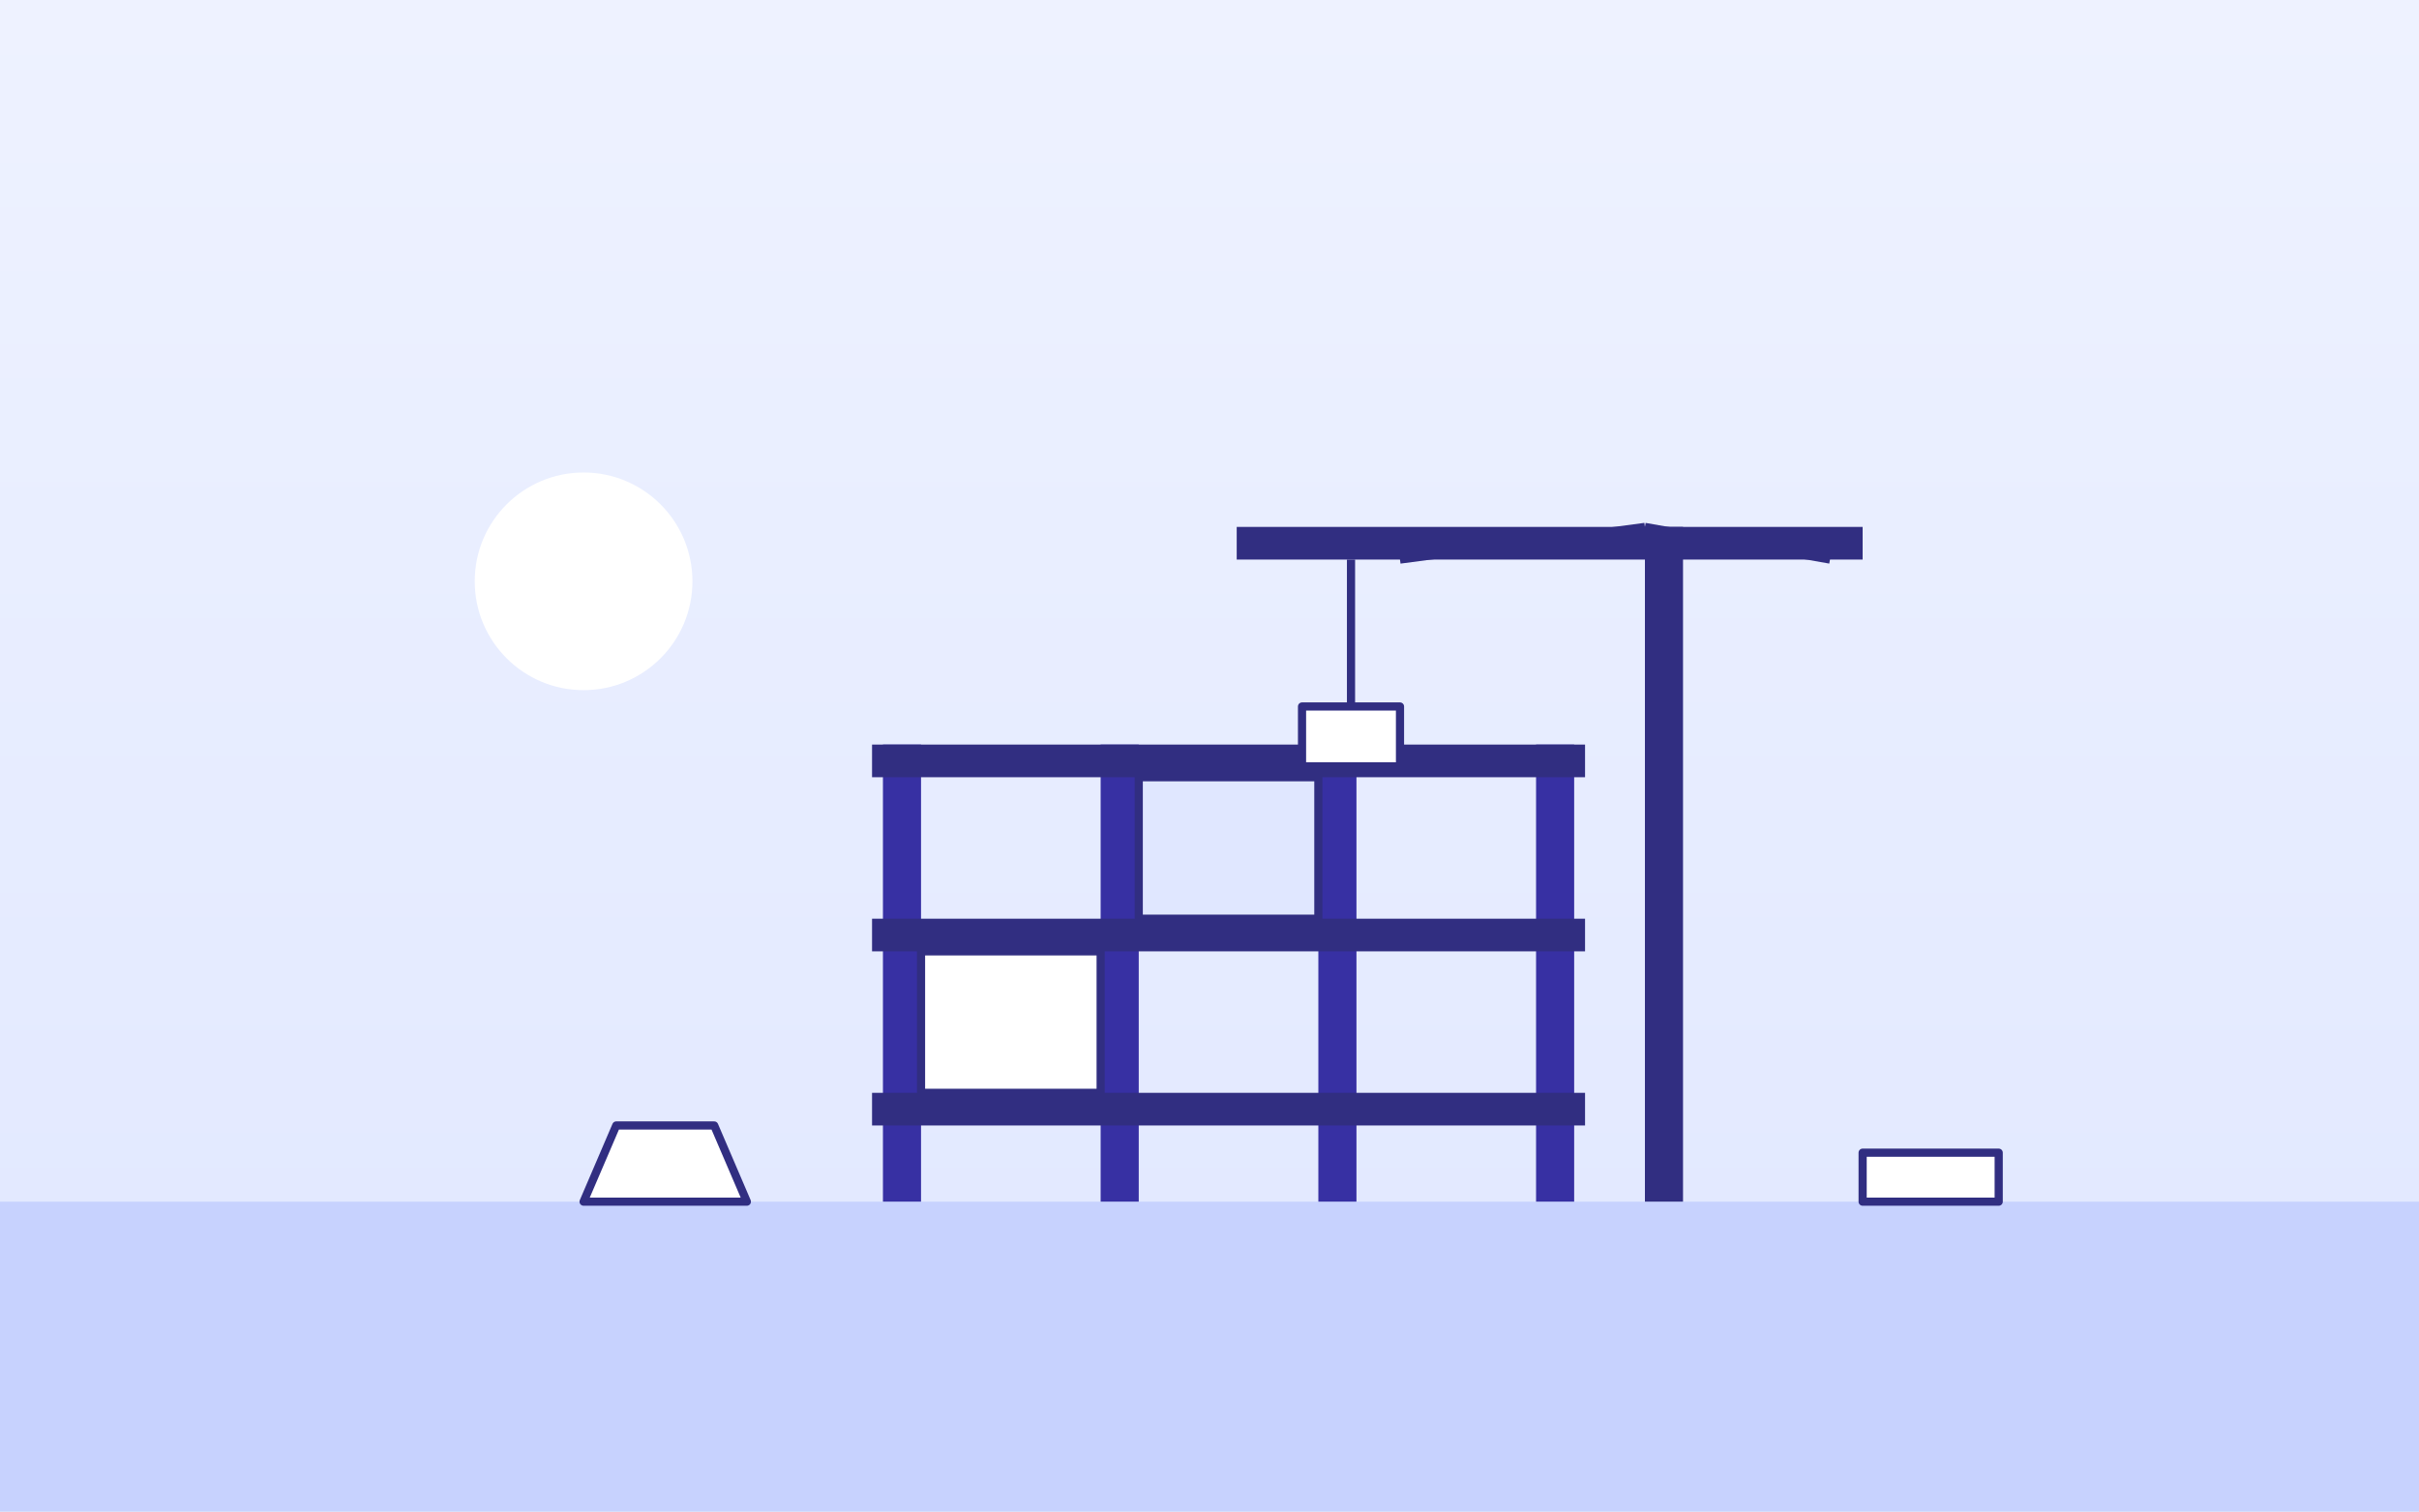
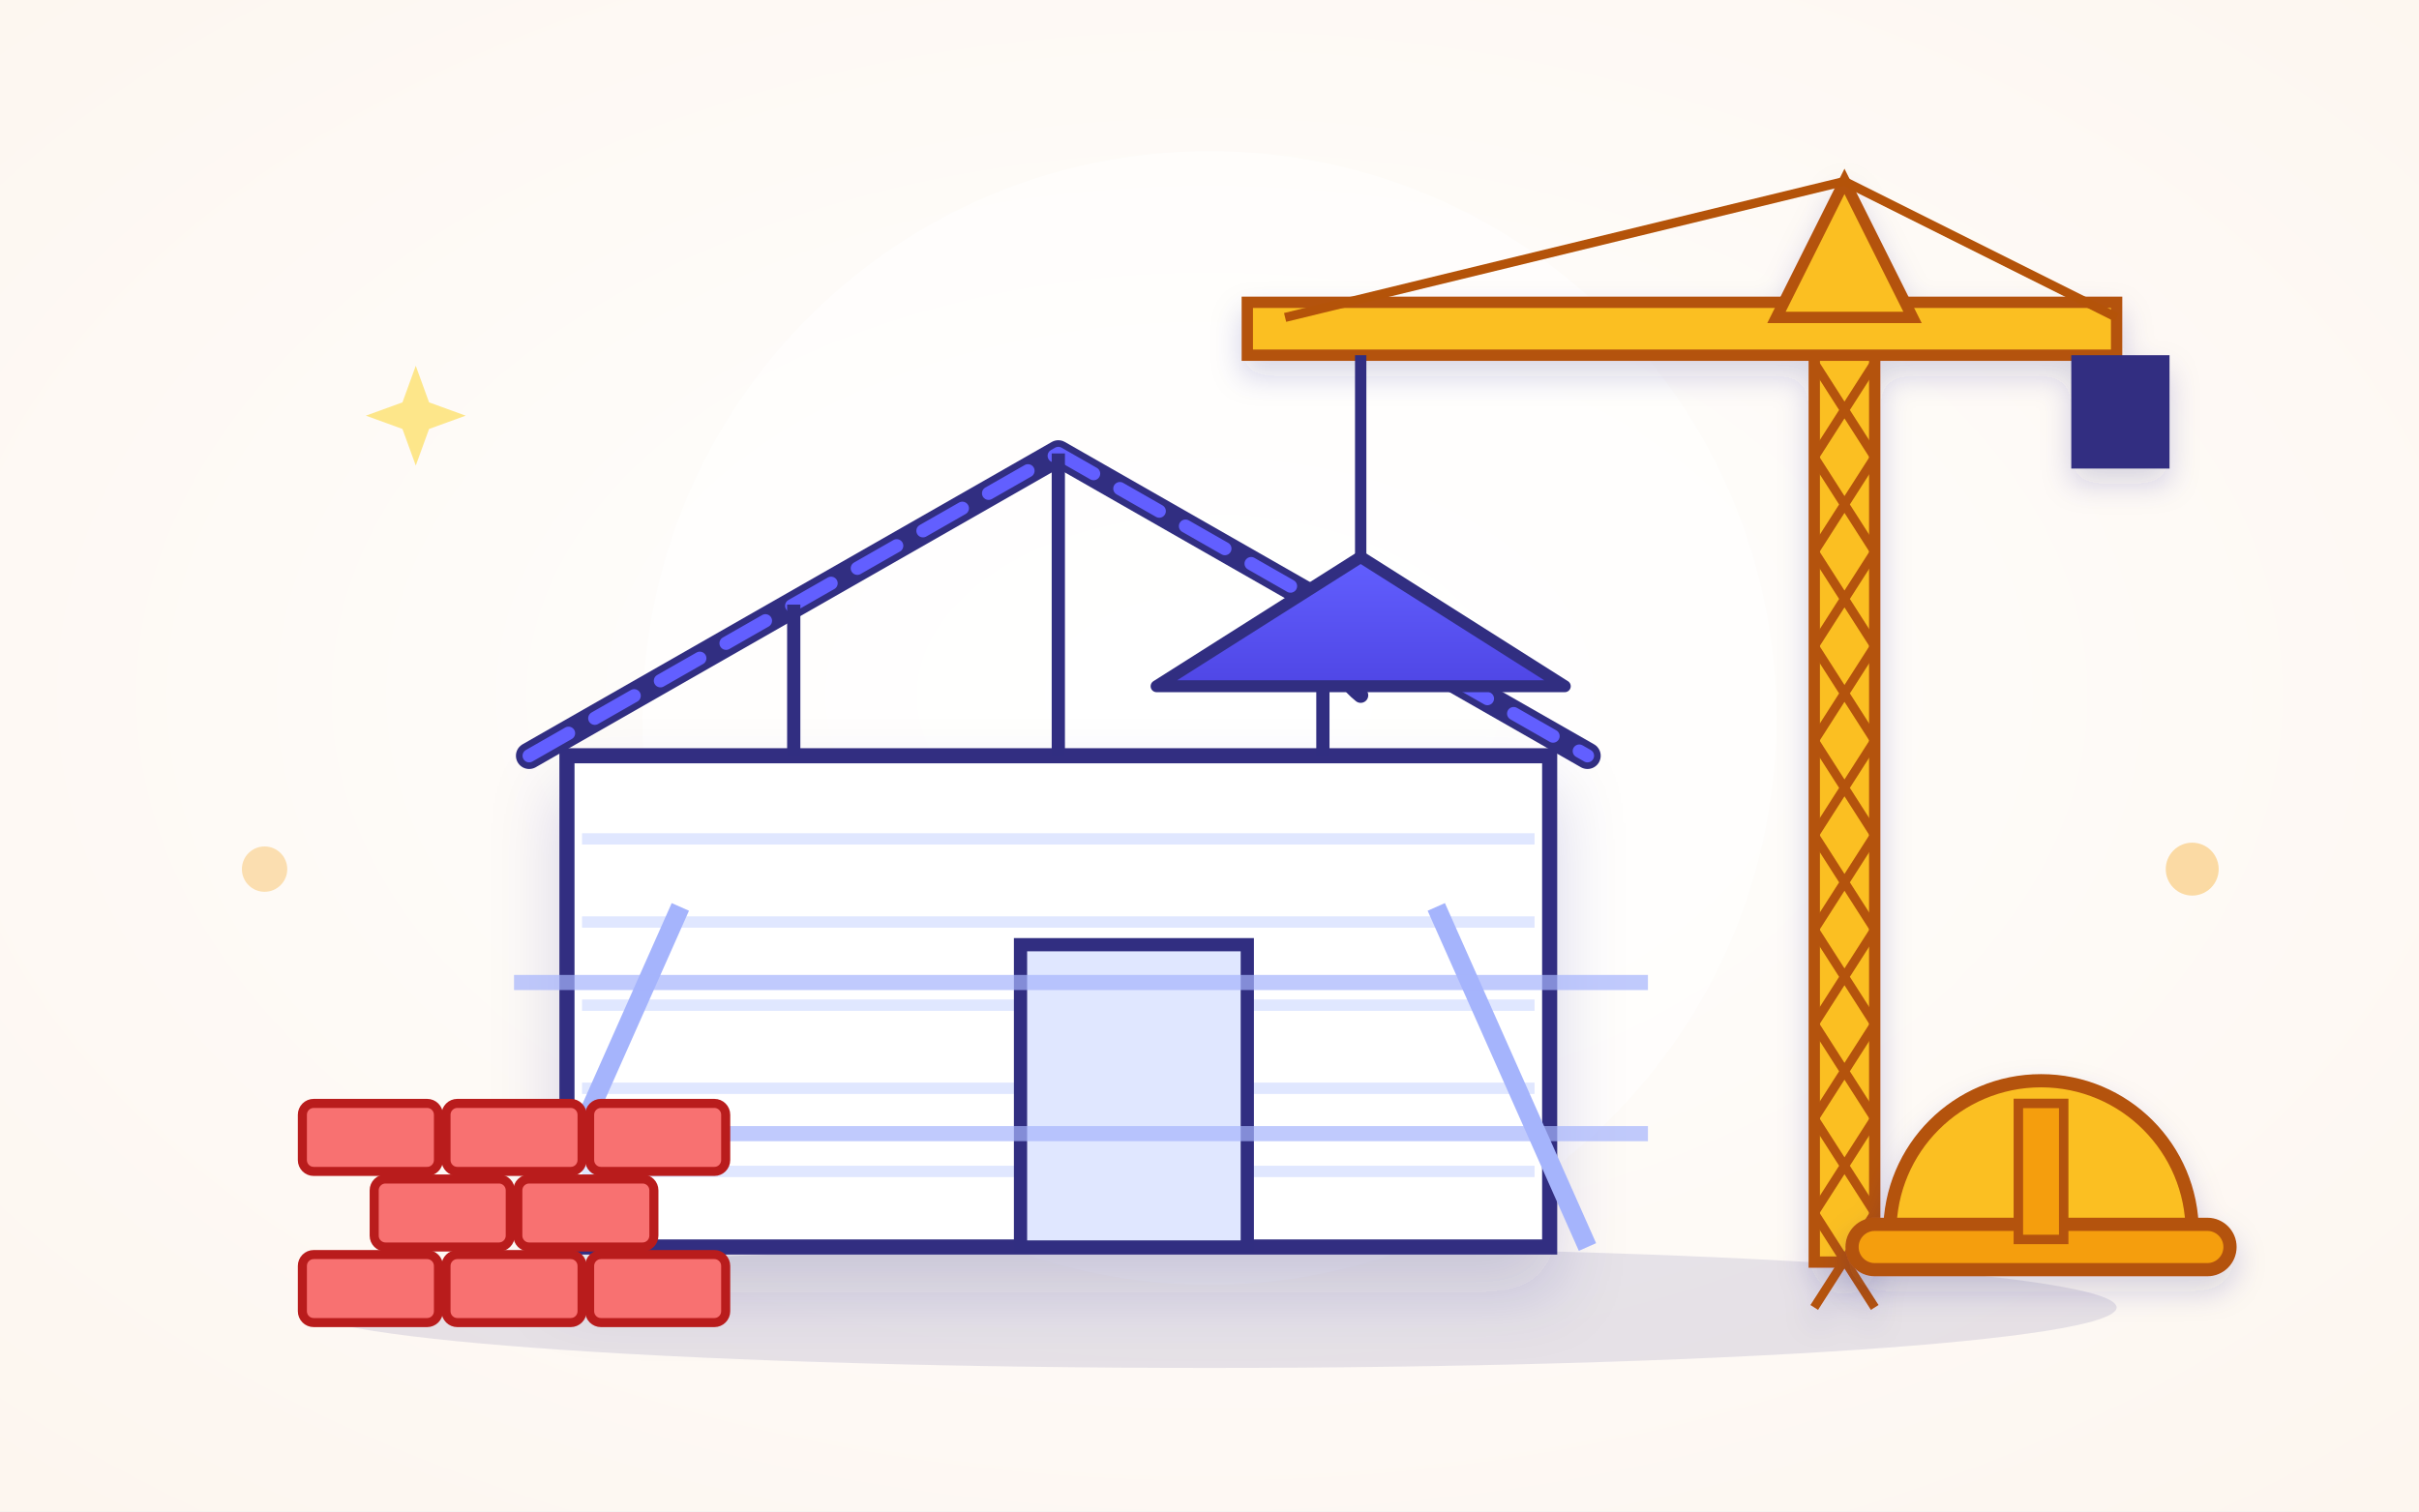
<svg xmlns="http://www.w3.org/2000/svg" viewBox="0 0 640 400" preserveAspectRatio="xMidYMid slice">
  <defs>
-     <linearGradient id="g" x1="0" y1="0" x2="0" y2="1">
-       <stop offset="0" stop-color="#EEF2FF" />
-       <stop offset="1" stop-color="#E0E7FF" />
+     <radialGradient id="bg" cx="50%" cy="46%" r="72%">
+       <stop offset="0" stop-color="#fff" />
+       <stop offset="1" stop-color="#FDF6EF" />
+     </radialGradient>
+     <linearGradient id="roof" x1="0" y1="0" x2="0" y2="1">
+       <stop offset="0" stop-color="#625FFF" />
+       <stop offset="1" stop-color="#4F46E5" />
    </linearGradient>
+     <linearGradient id="wall" x1="0" y1="0" x2="1" y2="0">
+       <stop offset="0" stop-color="#fff" />
+       <stop offset="1" stop-color="#E9ECFF" />
+     </linearGradient>
+     <linearGradient id="gold" x1="0" y1="0" x2="0" y2="1">
+       <stop offset="0" stop-color="#FDE68A" />
+       <stop offset="1" stop-color="#F59E0B" />
+     </linearGradient>
+     <linearGradient id="goldH" x1="0" y1="0" x2="1" y2="1">
+       <stop offset="0" stop-color="#FDE68A" />
+       <stop offset=".55" stop-color="#FBBF24" />
+       <stop offset="1" stop-color="#F59E0B" />
+     </linearGradient>
+     <linearGradient id="ind" x1="0" y1="0" x2="1" y2="1">
+       <stop offset="0" stop-color="#7C79FF" />
+       <stop offset="1" stop-color="#4F46E5" />
+     </linearGradient>
+     <linearGradient id="leaf" x1="0" y1="0" x2="0" y2="1">
+       <stop offset="0" stop-color="#4ADE80" />
+       <stop offset="1" stop-color="#22C55E" />
+     </linearGradient>
+     <filter id="sh" x="-30%" y="-30%" width="160%" height="170%">
+       <feDropShadow dx="0" dy="10" stdDeviation="9" flood-color="#312E81" flood-opacity=".16" />
+     </filter>
+     <filter id="sh2" x="-30%" y="-30%" width="160%" height="170%">
+       <feDropShadow dx="0" dy="4" stdDeviation="4" flood-color="#312E81" flood-opacity=".18" />
+     </filter>
  </defs>
-   <rect width="640" height="400" fill="url(#g)" />
-   <rect y="318" width="640" height="82" fill="#C7D2FE" />
-   <g transform="translate(320 318) scale(.72) translate(-320 -318)">
-     <circle cx="90" cy="90" r="40" fill="#fff" />
-     <rect x="200" y="150" width="14" height="168" fill="#3730A3" />
-     <rect x="280" y="150" width="14" height="168" fill="#3730A3" />
-     <rect x="360" y="150" width="14" height="168" fill="#3730A3" />
-     <rect x="440" y="150" width="14" height="168" fill="#3730A3" />
-     <rect x="196" y="150" width="262" height="12" fill="#312E81" />
-     <rect x="196" y="214" width="262" height="12" fill="#312E81" />
-     <rect x="196" y="278" width="262" height="12" fill="#312E81" />
-     <rect x="214" y="226" width="66" height="52" fill="#fff" stroke="#312E81" stroke-width="3" stroke-linejoin="round" />
-     <rect x="294" y="162" width="66" height="52" fill="#E0E7FF" stroke="#312E81" stroke-width="3" stroke-linejoin="round" />
-     <rect x="480" y="70" width="14" height="248" fill="#312E81" />
-     <rect x="330" y="70" width="230" height="12" fill="#312E81" />
-     <path d="M480 70L390 82M480 70L548 82" stroke="#312E81" stroke-width="3" />
-     <path d="M372 82v54" stroke="#312E81" stroke-width="3" />
-     <rect x="354" y="136" width="36" height="22" fill="#fff" stroke="#312E81" stroke-width="3" stroke-linejoin="round" />
-     <polygon points="90,318 150,318 138,290 102,290" fill="#fff" stroke="#312E81" stroke-width="3" stroke-linejoin="round" />
-     <rect x="560" y="300" width="50" height="18" fill="#fff" stroke="#312E81" stroke-width="3" stroke-linejoin="round" />
+   <rect width="640" height="400" fill="url(#bg)" />
+   <circle cx="320" cy="190" r="150" fill="#fff" opacity=".55" />
+   <ellipse cx="320" cy="346" rx="240" ry="16" fill="#312E81" opacity="0.12" />
+   <g filter="url(#sh)">
+     <rect x="150" y="200" width="260" height="130" fill="#fff" stroke="#312E81" stroke-width="4" />
  </g>
+   <path d="M154 222h252" stroke="#E0E7FF" stroke-width="3" />
+   <path d="M154 244h252" stroke="#E0E7FF" stroke-width="3" />
+   <path d="M154 266h252" stroke="#E0E7FF" stroke-width="3" />
+   <path d="M154 288h252" stroke="#E0E7FF" stroke-width="3" />
+   <path d="M154 310h252" stroke="#E0E7FF" stroke-width="3" />
+   <rect x="270" y="250" width="60" height="80" fill="#E0E7FF" stroke="#312E81" stroke-width="3.5" />
+   <path d="M140 200L280 120 420 200" fill="none" stroke="#312E81" stroke-width="7" stroke-linecap="round" stroke-linejoin="round" />
+   <path d="M140 200L280 120 420 200" fill="none" stroke="#625FFF" stroke-width="3.5" stroke-linecap="round" stroke-linejoin="round" stroke-dasharray="12 8" />
+   <path d="M280 120v80M210 160v40M350 160v40" stroke="#312E81" stroke-width="3.5" />
+   <path d="M140 330L180 240M420 330L380 240" stroke="#A5B4FC" stroke-width="5" />
+   <path d="M136 260h300M136 300h300" stroke="#A5B4FC" stroke-width="4" opacity=".7" />
+   <g filter="url(#sh2)">
+     <rect x="480" y="84" width="16" height="250" fill="#FBBF24" stroke="#B45309" stroke-width="3" />
+     <path d="M480 96l16 25M496 96l-16 25" stroke="#B45309" stroke-width="2.4" />
+     <path d="M480 121l16 25M496 121l-16 25" stroke="#B45309" stroke-width="2.4" />
+     <path d="M480 146l16 25M496 146l-16 25" stroke="#B45309" stroke-width="2.4" />
+     <path d="M480 171l16 25M496 171l-16 25" stroke="#B45309" stroke-width="2.4" />
+     <path d="M480 196l16 25M496 196l-16 25" stroke="#B45309" stroke-width="2.4" />
+     <path d="M480 221l16 25M496 221l-16 25" stroke="#B45309" stroke-width="2.4" />
+     <path d="M480 246l16 25M496 246l-16 25" stroke="#B45309" stroke-width="2.4" />
+     <path d="M480 271l16 25M496 271l-16 25" stroke="#B45309" stroke-width="2.4" />
+     <path d="M480 296l16 25M496 296l-16 25" stroke="#B45309" stroke-width="2.4" />
+     <path d="M480 321l16 25M496 321l-16 25" stroke="#B45309" stroke-width="2.4" />
+     <rect x="330" y="80" width="230" height="14" fill="#FBBF24" stroke="#B45309" stroke-width="3" />
+     <rect x="548" y="94" width="26" height="30" fill="#312E81" />
+     <polygon points="488,48 470,84 506,84" fill="#FBBF24" stroke="#B45309" stroke-width="3" />
+   </g>
+   <path d="M488 48L340 84M488 48L560 84" stroke="#B45309" stroke-width="2.4" />
+   <path d="M360 94v74" stroke="#312E81" stroke-width="3" />
+   <path d="M360 168q-10 8 0 16" fill="none" stroke="#312E81" stroke-width="4" stroke-linecap="round" />
+   <g transform="translate(300 160)">
+     <polygon points="-60,24 0,-14 60,24" fill="url(#roof)" stroke="#312E81" stroke-width="3.5" stroke-linejoin="round" transform="translate(60 0) scale(.9)" />
+   </g>
+   <rect x="80" y="332" width="36" height="18" rx="3" fill="#F87171" stroke="#B91C1C" stroke-width="2.4" />
+   <rect x="118" y="332" width="36" height="18" rx="3" fill="#F87171" stroke="#B91C1C" stroke-width="2.4" />
+   <rect x="156" y="332" width="36" height="18" rx="3" fill="#F87171" stroke="#B91C1C" stroke-width="2.4" />
+   <rect x="99" y="312" width="36" height="18" rx="3" fill="#F87171" stroke="#B91C1C" stroke-width="2.4" />
+   <rect x="137" y="312" width="36" height="18" rx="3" fill="#F87171" stroke="#B91C1C" stroke-width="2.4" />
+   <rect x="80" y="292" width="36" height="18" rx="3" fill="#F87171" stroke="#B91C1C" stroke-width="2.4" />
+   <rect x="118" y="292" width="36" height="18" rx="3" fill="#F87171" stroke="#B91C1C" stroke-width="2.4" />
+   <rect x="156" y="292" width="36" height="18" rx="3" fill="#F87171" stroke="#B91C1C" stroke-width="2.4" />
+   <g filter="url(#sh2)">
+     <path d="M500 326a40 40 0 0 1 80 0z" fill="#FBBF24" stroke="#B45309" stroke-width="3.5" stroke-linejoin="round" />
+     <rect x="490" y="324" width="100" height="12" rx="6" fill="#F59E0B" stroke="#B45309" stroke-width="3.5" />
+     <rect x="534" y="292" width="12" height="36" fill="#F59E0B" stroke="#B45309" stroke-width="2.5" />
+   </g>
+   <path d="M110 96.8L113.52 106.48 123.2 110 113.52 113.52 110 123.2 106.48 113.52 96.8 110 106.48 106.48Z" fill="#FDE68A" opacity="1" />
+   <circle cx="580" cy="230" r="7" fill="#F59E0B" opacity="0.35" />
+   <circle cx="70" cy="230" r="6" fill="#F59E0B" opacity="0.3" />
</svg>
